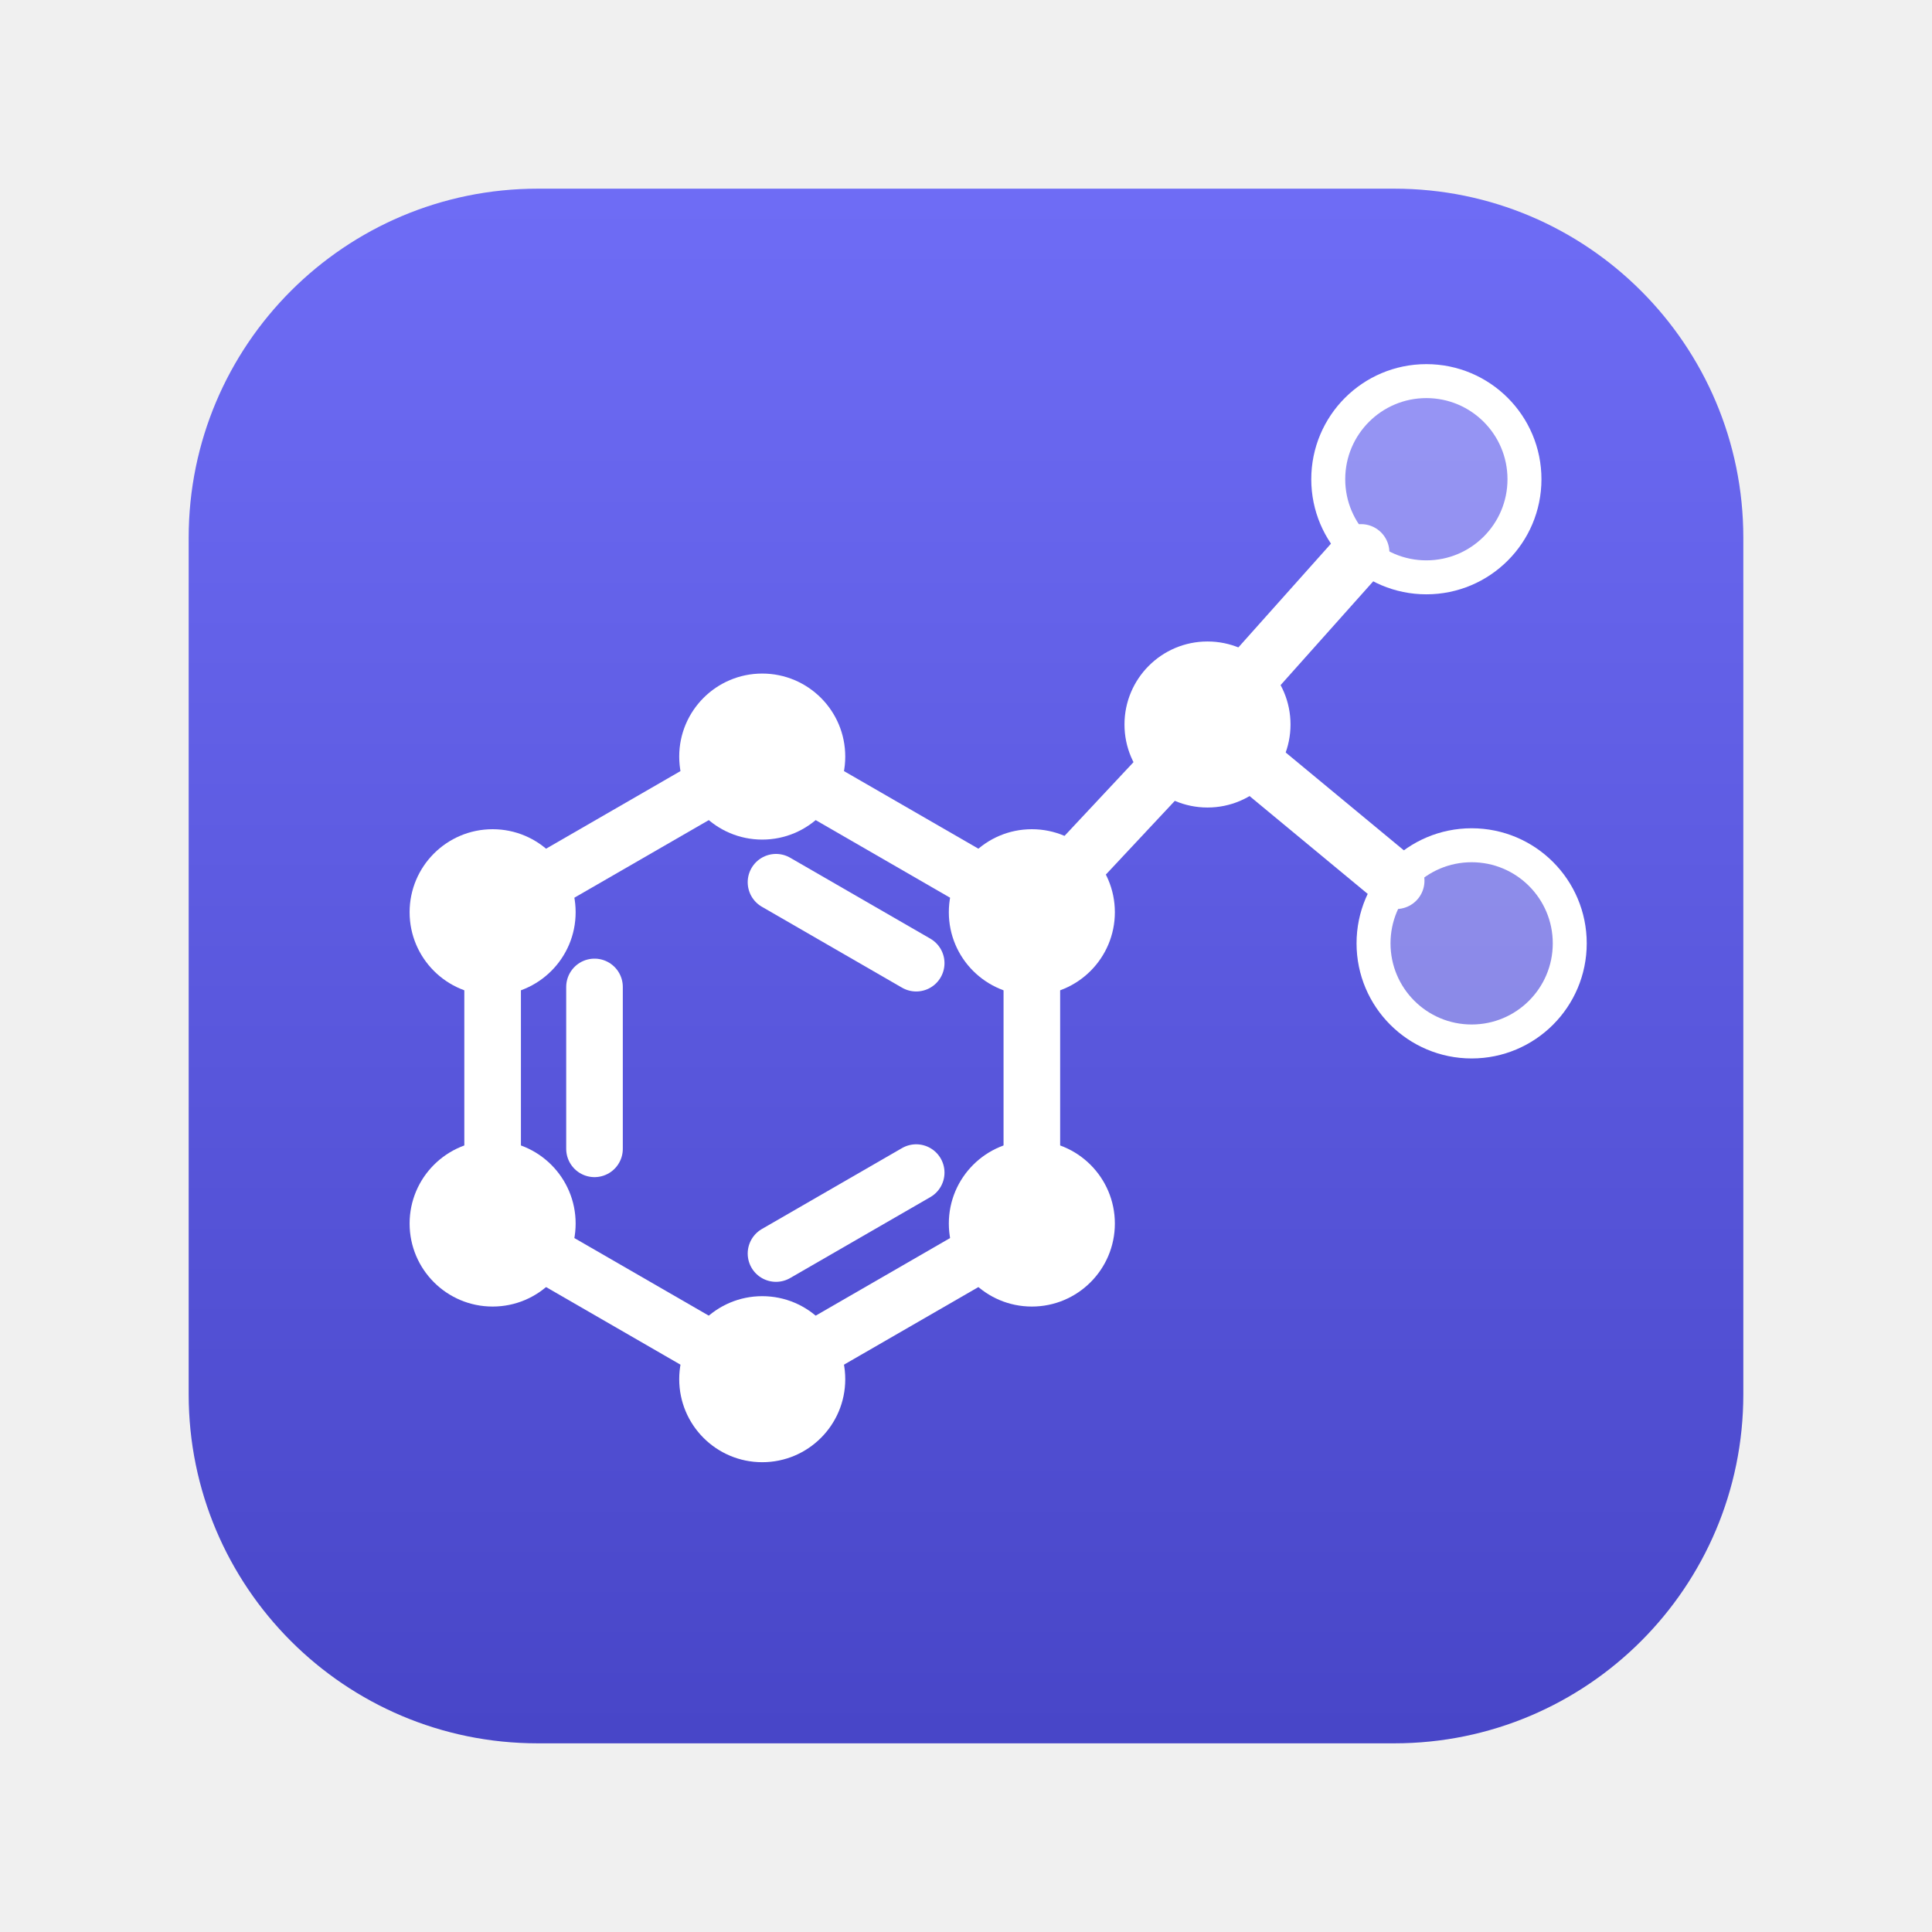
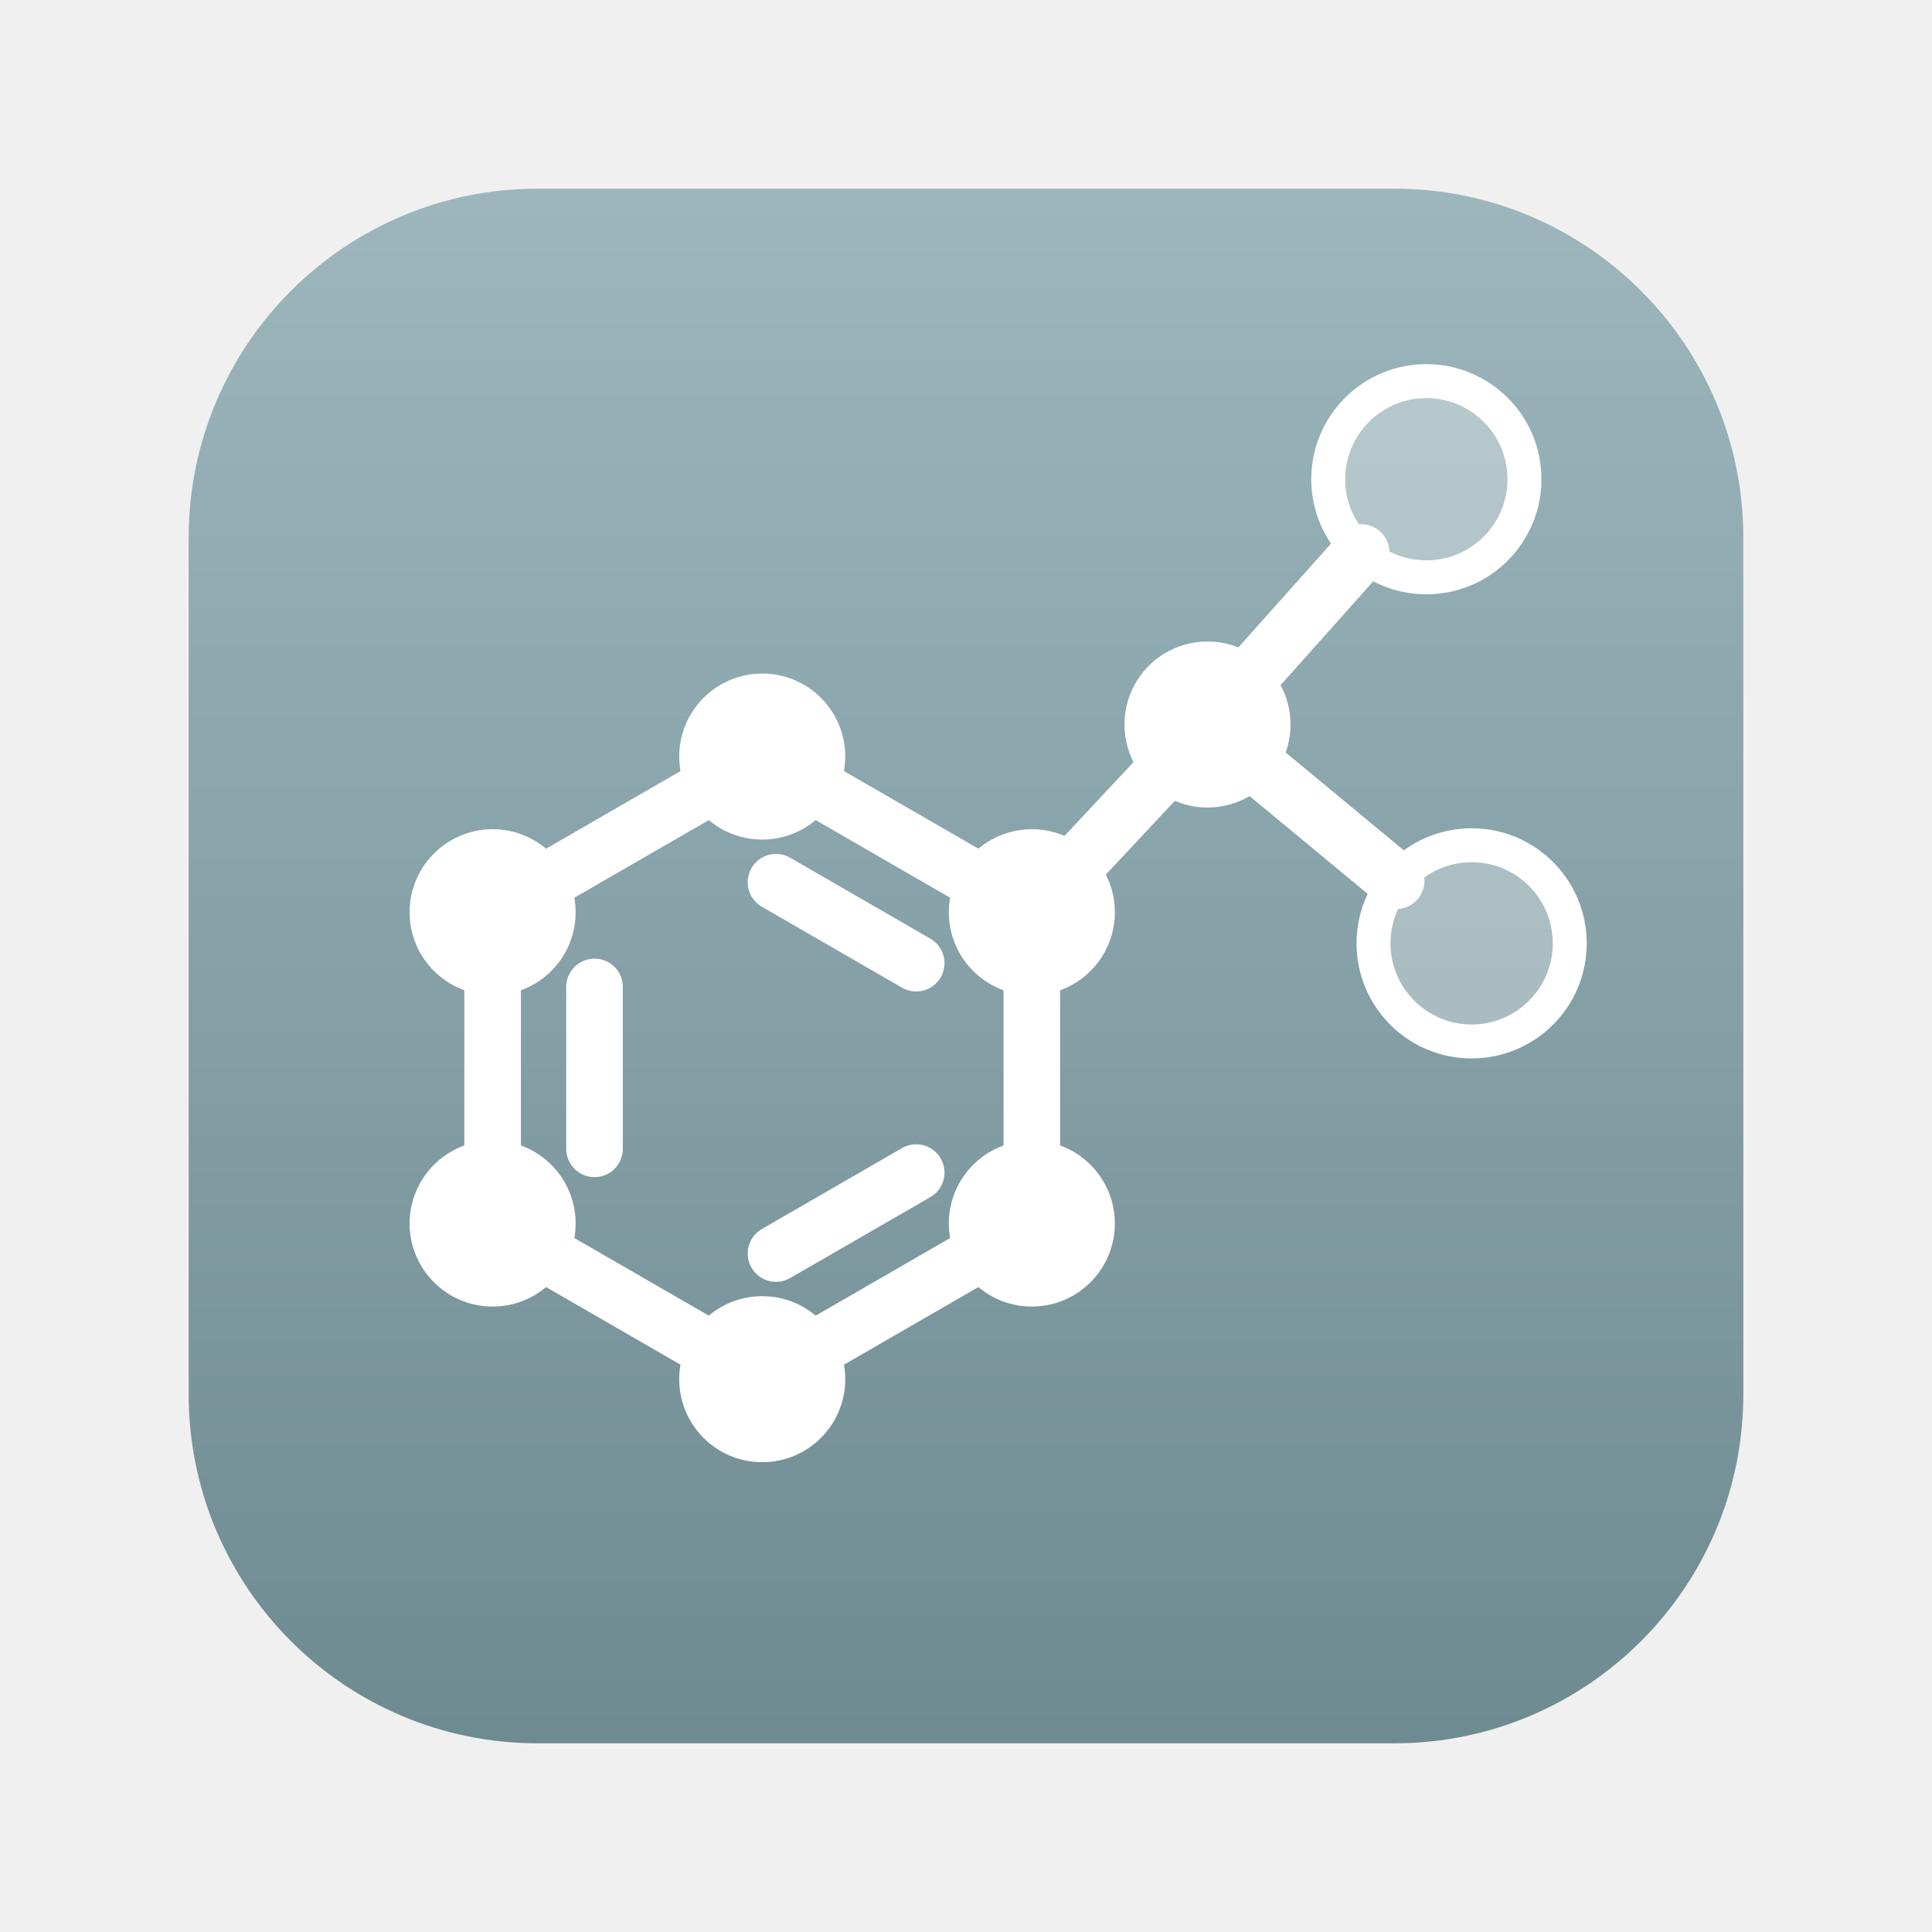
<svg xmlns="http://www.w3.org/2000/svg" viewBox="0 0 1024 1024" role="img" aria-label="Prem">
  <defs>
    <linearGradient id="prem-tile" x1="0" y1="0" x2="0" y2="1">
-       <stop offset="0" stop-color="rgb(110, 108, 245)" />
-       <stop offset="1" stop-color="rgb(72, 70, 200)" />
+       <stop offset="0" stop-color="rgb(156, 182, 188)" />
+       <stop offset="1" stop-color="rgb(111, 139, 146)" />
    </linearGradient>
  </defs>
  <rect x="100" y="100" width="824" height="824" rx="185" fill="url(#prem-tile)" />
  <g stroke="#fff" stroke-width="30" stroke-linecap="round">
    <line x1="404" y1="401" x2="546.9" y2="483.5" />
    <line x1="546.9" y1="483.5" x2="546.9" y2="648.5" />
    <line x1="546.9" y1="648.5" x2="404" y2="731" />
    <line x1="404" y1="731" x2="261.1" y2="648.5" />
    <line x1="261.1" y1="648.5" x2="261.1" y2="483.5" />
    <line x1="261.1" y1="483.5" x2="404" y2="401" />
    <line x1="546.9" y1="483.5" x2="640" y2="384" />
    <line x1="640" y1="384" x2="721.4" y2="292.8" />
    <line x1="640" y1="384" x2="740" y2="466.8" />
    <line x1="411.3" y1="467.6" x2="485.6" y2="510.5" />
    <line x1="485.6" y1="621.5" x2="411.3" y2="664.4" />
    <line x1="315.1" y1="608.9" x2="315.1" y2="523.1" />
  </g>
  <g fill="#fff">
    <circle cx="404" cy="401" r="44" />
    <circle cx="546.9" cy="483.5" r="44" />
    <circle cx="546.9" cy="648.5" r="44" />
    <circle cx="404" cy="731" r="44" />
    <circle cx="261.1" cy="648.5" r="44" />
    <circle cx="261.1" cy="483.5" r="44" />
    <circle cx="640" cy="384" r="44" />
  </g>
  <g fill="#fff" fill-opacity="0.3" stroke="#fff" stroke-width="18">
    <circle cx="756" cy="254" r="52" />
    <circle cx="780" cy="500" r="52" />
  </g>
</svg>
